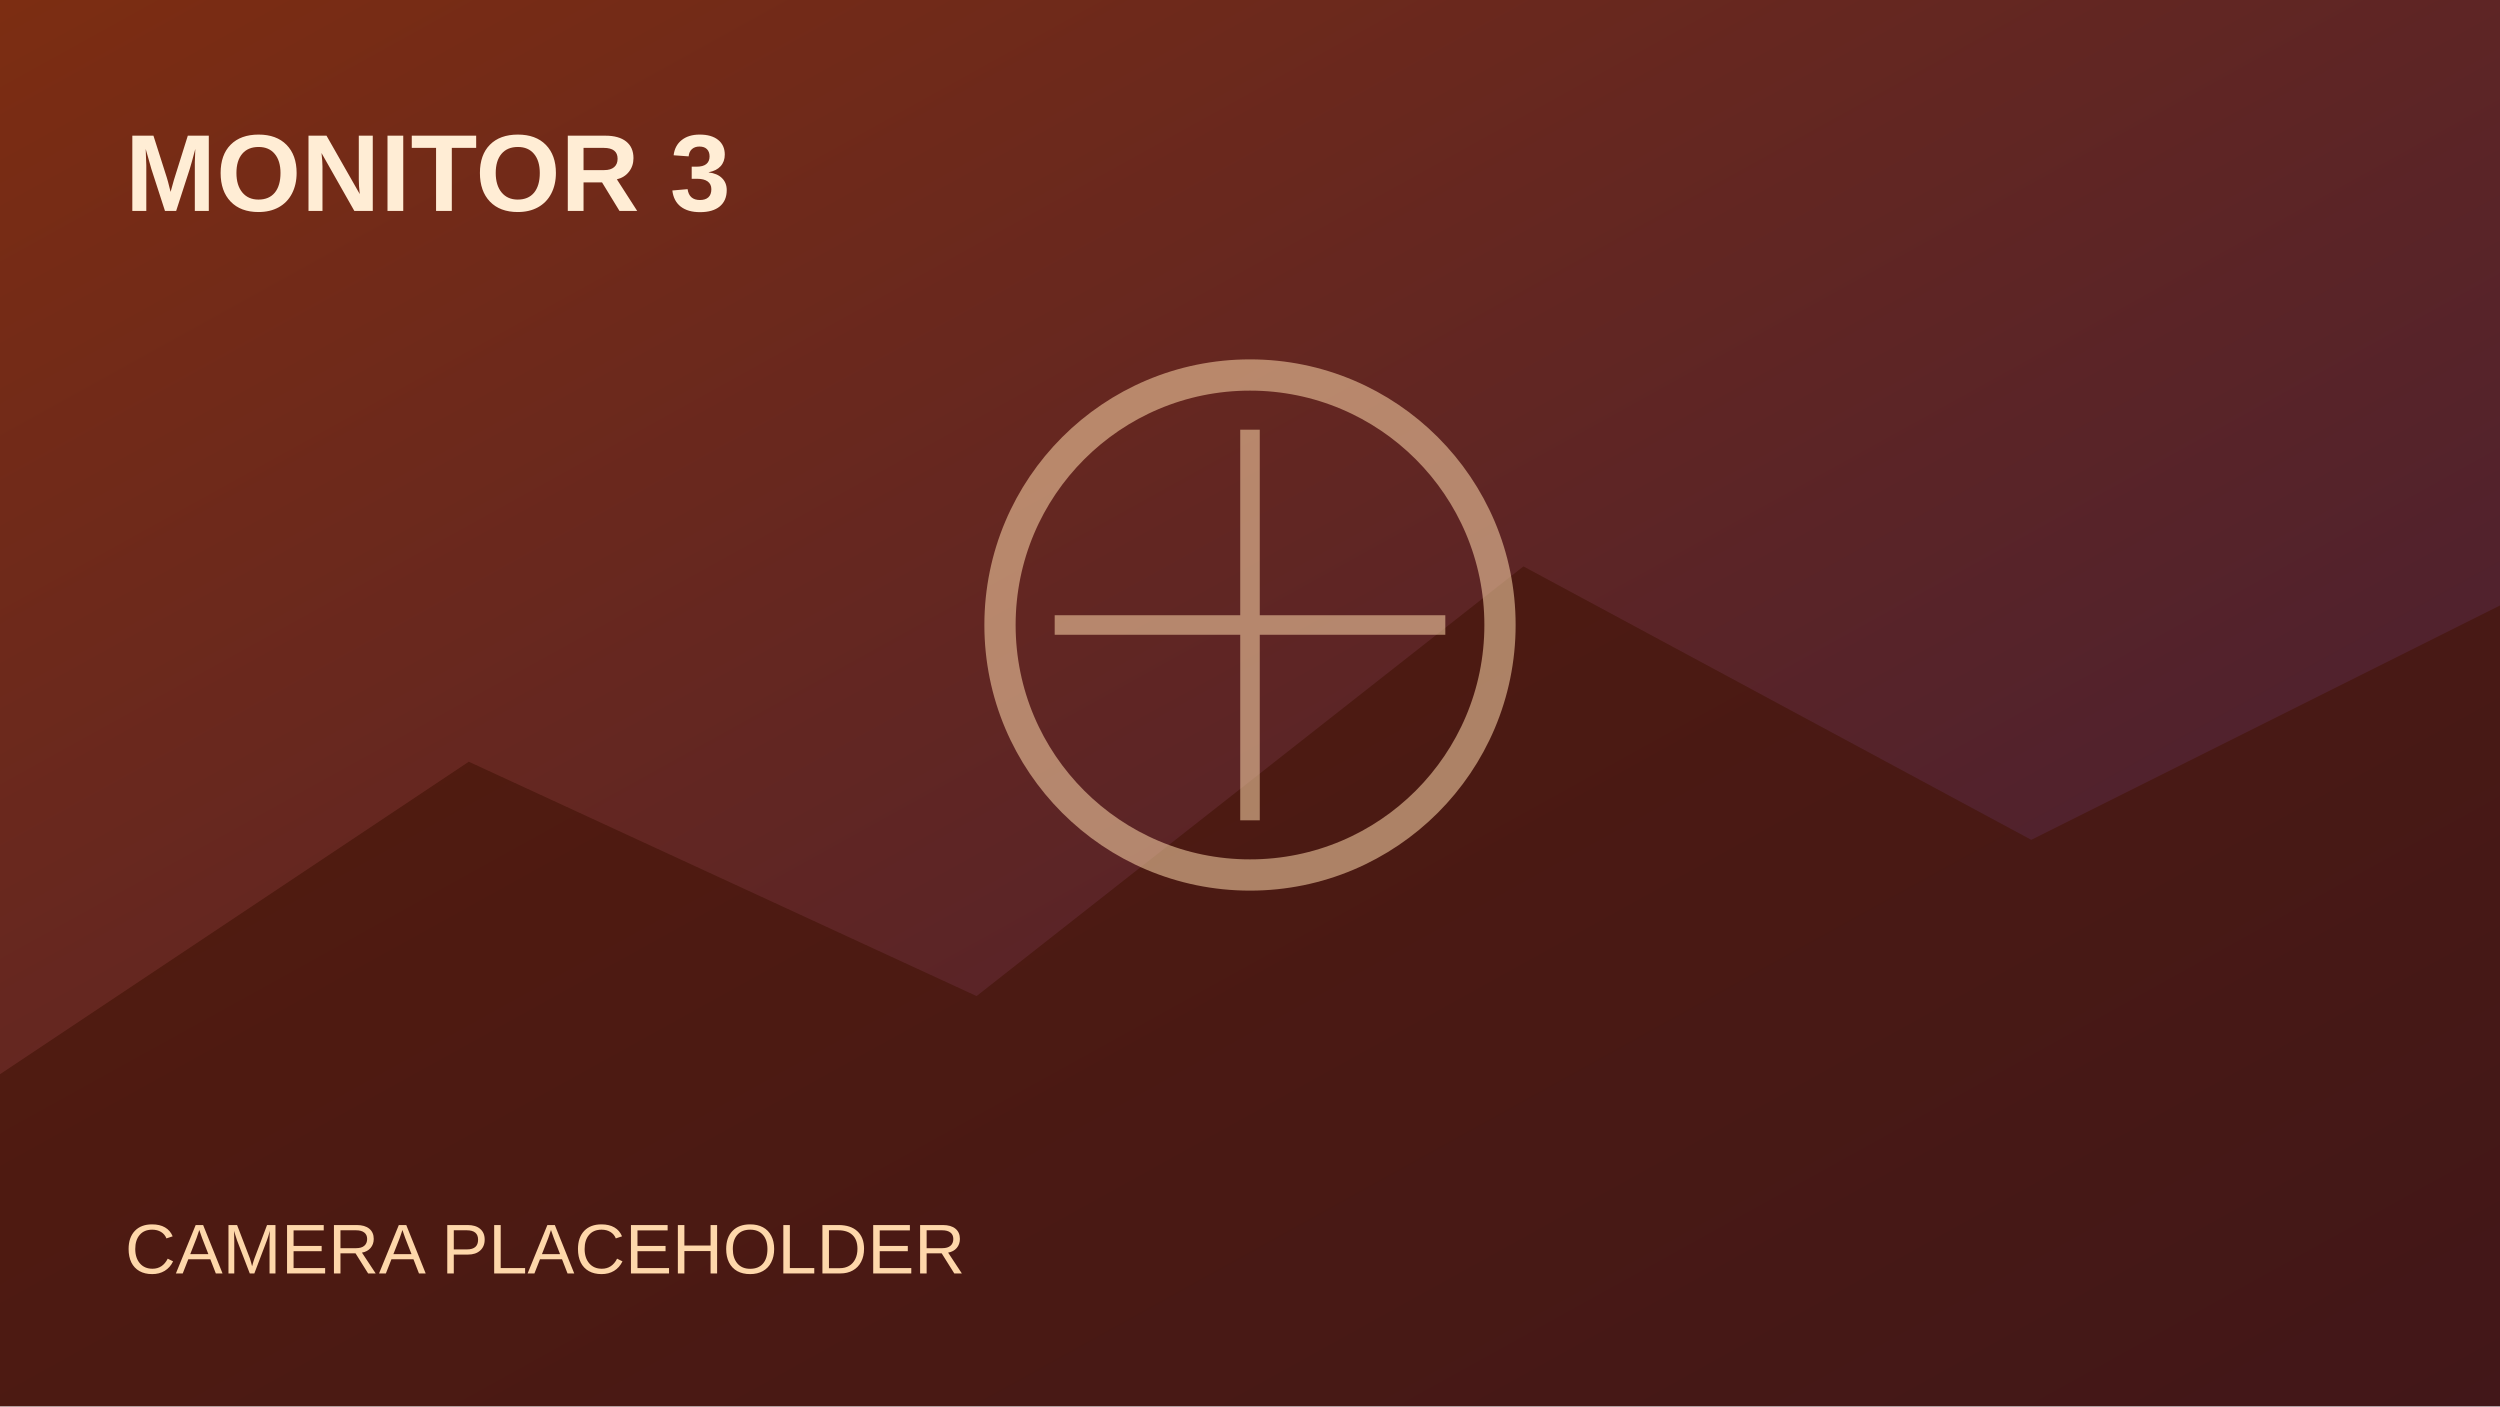
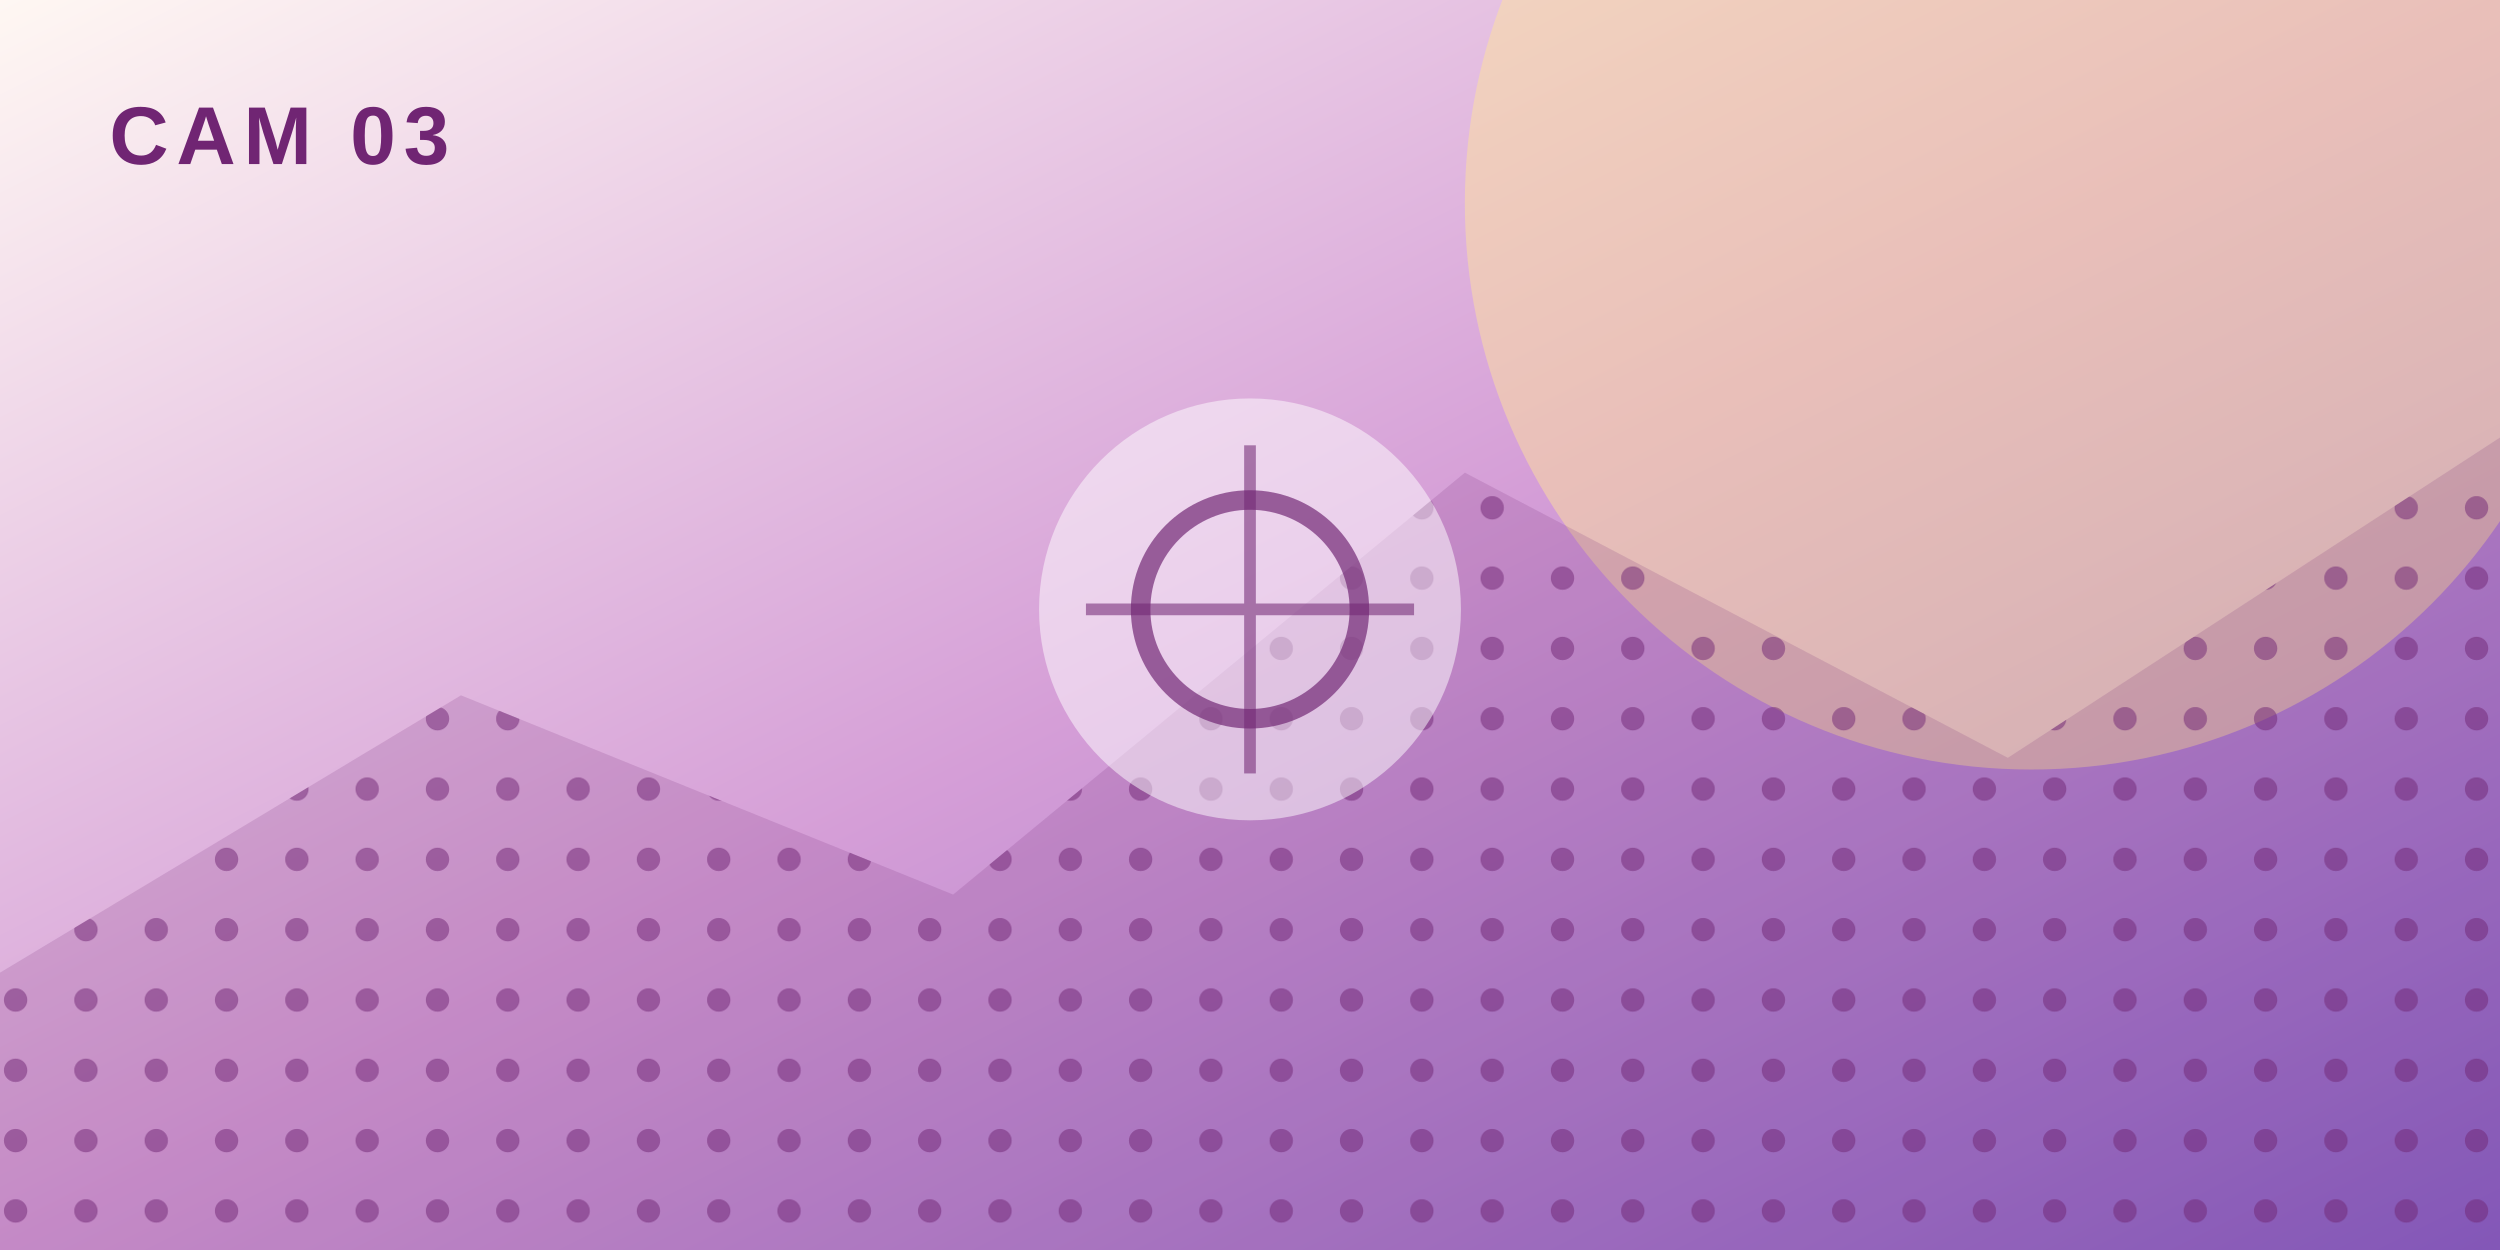
- <svg xmlns="http://www.w3.org/2000/svg" viewBox="0 0 640 360">
+ <svg xmlns="http://www.w3.org/2000/svg" viewBox="0 0 640 320">
  <defs>
    <linearGradient id="bg" x1="0" y1="0" x2="1" y2="1">
-       <stop stop-color="#7c2d12" />
-       <stop offset="1" stop-color="#3f1d38" />
+       <stop stop-color="#fff8f3" />
+       <stop offset=".5" stop-color="#d59ed7" />
+       <stop offset="1" stop-color="#8661c5" />
    </linearGradient>
+     <pattern id="dots" width="18" height="18" patternUnits="userSpaceOnUse">
+       <circle cx="4" cy="4" r="3" fill="#702573" opacity=".5" />
+     </pattern>
  </defs>
-   <rect width="640" height="360" fill="url(#bg)" />
-   <path d="M0 275 120 195 250 255 390 145 520 215 640 155V360H0Z" fill="#431407" opacity=".65" />
-   <circle cx="320" cy="160" r="64" fill="none" stroke="#fed7aa" stroke-width="8" opacity=".55" />
-   <path d="M270 160h100M320 110v100" stroke="#fed7aa" stroke-width="5" opacity=".55" />
-   <text x="32" y="54" fill="#ffedd5" font-family="Arial, sans-serif" font-size="28" font-weight="700">MONITOR 3</text>
-   <text x="32" y="326" fill="#fed7aa" font-family="Arial, sans-serif" font-size="18">CAMERA PLACEHOLDER</text>
+   <rect width="640" height="320" fill="url(#bg)" />
+   <circle cx="520" cy="52" r="145" fill="#ffe399" opacity=".48" />
+   <path d="M0 249 118 178 244 229 375 121 514 194 640 112V320H0Z" fill="#702573" opacity=".17" />
+   <path d="M0 249 118 178 244 229 375 121 514 194 640 112V320H0Z" fill="url(#dots)" />
+   <circle cx="320" cy="156" r="54" fill="#fff" opacity=".5" />
+   <circle cx="320" cy="156" r="28" fill="none" stroke="#702573" stroke-width="5" opacity=".68" />
+   <path d="M278 156h84M320 114v84" stroke="#702573" stroke-width="3" opacity=".56" />
+   <text x="28" y="42" fill="#702573" font-family="Arial, sans-serif" font-size="21" font-weight="700" letter-spacing="2">CAM 03</text>
</svg>
